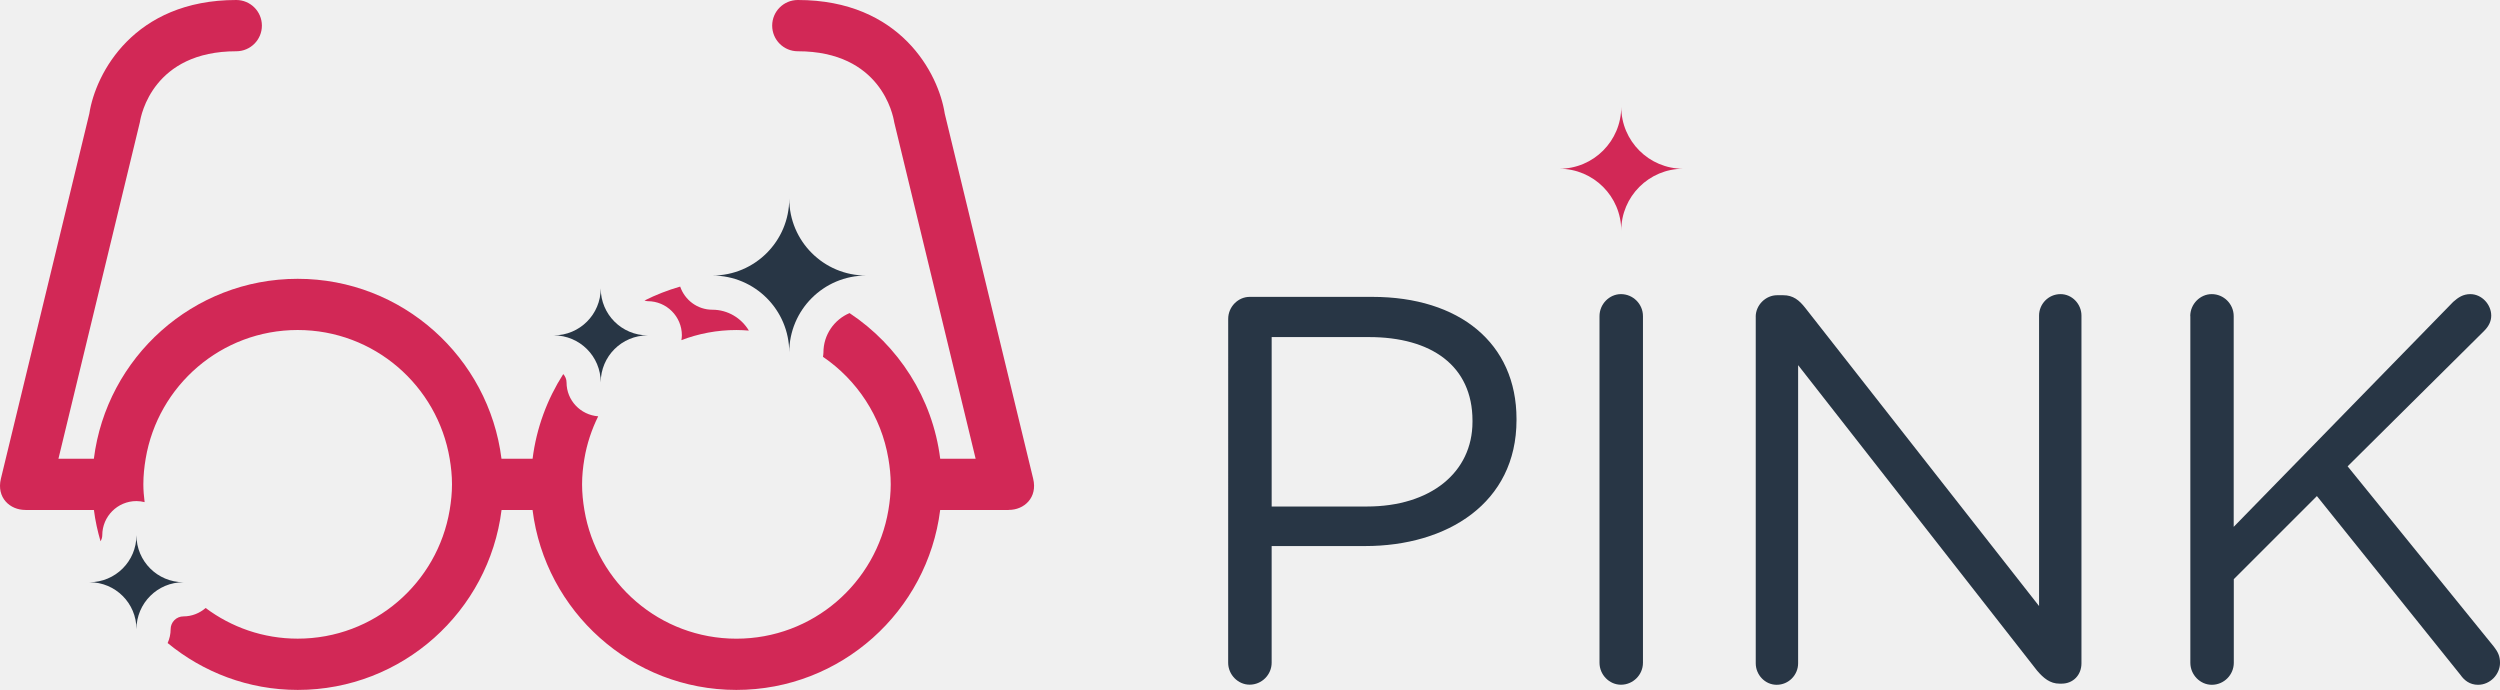
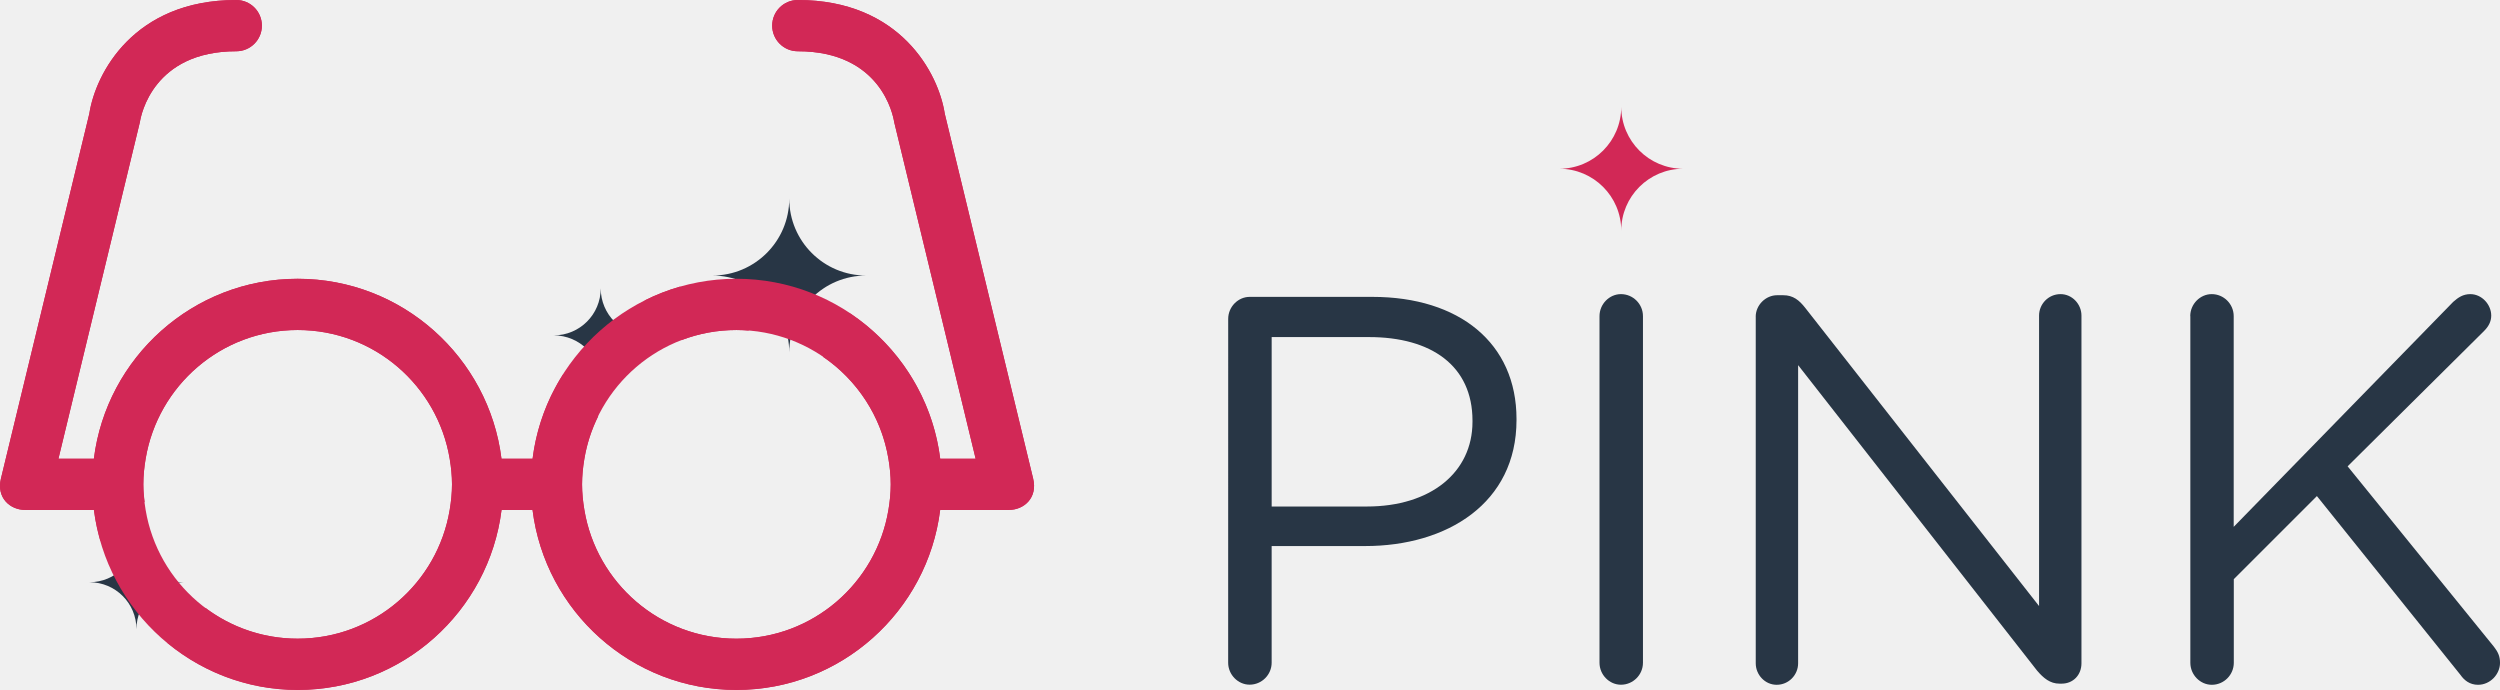
<svg xmlns="http://www.w3.org/2000/svg" version="1.1" id="Layer_2" x="0px" y="0px" width="146.3px" height="40.375px" viewBox="0 0 146.3 40.375" enable-background="new 0 0 146.3 40.375" xml:space="preserve">
-   <g>
+   <g class="logo__pink-footer">
    <path fill="#283645" d="M71.874,18.661c0-0.708,0.58-1.288,1.256-1.288h7.18c5.087,0,8.436,2.704,8.436,7.146v0.063 c0,4.86-4.057,7.373-8.854,7.373h-5.475v6.825c0,0.708-0.58,1.287-1.289,1.287c-0.676,0-1.256-0.58-1.256-1.287L71.874,18.661 L71.874,18.661z M79.988,29.641c3.734,0,6.182-1.996,6.182-4.959v-0.062c0-3.221-2.414-4.894-6.053-4.894h-5.699v9.917h5.57V29.641 z" />
    <path fill="#283645" d="M93.603,18.5c0-0.708,0.579-1.288,1.255-1.288c0.709,0,1.288,0.58,1.288,1.288v20.283 c0,0.708-0.579,1.287-1.288,1.287c-0.676,0-1.255-0.579-1.255-1.287V18.5z" />
    <path fill="#283645" d="M102.744,18.532c0-0.676,0.58-1.256,1.256-1.256h0.354c0.58,0,0.935,0.29,1.288,0.74l13.684,17.45V18.468 c0-0.676,0.547-1.256,1.256-1.256c0.676,0,1.225,0.58,1.225,1.256v20.349c0,0.677-0.48,1.19-1.158,1.19h-0.129 c-0.548,0-0.936-0.321-1.318-0.772l-13.976-17.867v17.449c0,0.677-0.547,1.257-1.257,1.257c-0.676,0-1.223-0.58-1.223-1.257V18.532 H102.744z" />
    <path fill="#283645" d="M128.173,18.5c0-0.708,0.58-1.288,1.257-1.288c0.708,0,1.286,0.58,1.286,1.288v12.331l12.848-13.168 c0.29-0.257,0.579-0.451,0.998-0.451c0.676,0,1.225,0.612,1.225,1.256c0,0.354-0.162,0.644-0.42,0.901l-7.984,7.92l8.564,10.561 c0.225,0.291,0.354,0.547,0.354,0.936c0,0.676-0.577,1.288-1.285,1.288c-0.482,0-0.807-0.259-1.03-0.58l-8.401-10.464l-4.863,4.861 v4.895c0,0.708-0.578,1.288-1.286,1.288c-0.677,0-1.257-0.58-1.257-1.288V18.5H128.173z" />
  </g>
-   <path fill="#D22856" d="M98.498,9.875c-2.002,0-3.623-1.623-3.623-3.624c0,2.001-1.623,3.624-3.625,3.624 c2.002,0,3.625,1.623,3.625,3.624C94.875,11.498,96.496,9.875,98.498,9.875z" />
-   <g>
+   <path class="logo__point" fill="#D22856" d="M98.498,9.875c-2.002,0-3.623-1.623-3.623-3.624c0,2.001-1.623,3.624-3.625,3.624 c2.002,0,3.625,1.623,3.625,3.624C94.875,11.498,96.496,9.875,98.498,9.875z" />
+   <g class="logo__glasses-point">
    <path fill="#D22856" d="M43.094,19.313c0.246,0,0.489,0.014,0.73,0.033c-0.437-0.728-1.227-1.221-2.136-1.221 c-0.877,0-1.614-0.568-1.884-1.354c-0.727,0.208-1.425,0.482-2.089,0.816c0.062,0.017,0.122,0.038,0.188,0.038c1.104,0,2,0.896,2,2 c0,0.096-0.015,0.188-0.028,0.281C40.875,19.524,41.959,19.313,43.094,19.313z" />
    <path fill="#D22856" d="M60.462,28.016c-0.002-0.009-5.175-21.365-5.175-21.365C54.926,4.303,52.694,0,46.688,0 c-0.829,0-1.5,0.671-1.5,1.5s0.671,1.5,1.5,1.5c4.856,0,5.575,3.729,5.639,4.143l4.767,19.701h-2.073 c-0.445-3.557-2.453-6.628-5.305-8.522c-0.897,0.379-1.529,1.269-1.529,2.303c0,0.088-0.015,0.171-0.026,0.256 c1.991,1.358,3.415,3.489,3.829,5.965c0.082,0.488,0.135,0.987,0.135,1.5c0,0.512-0.053,1.012-0.135,1.5 c-0.716,4.271-4.421,7.53-8.896,7.53c-4.475,0-8.181-3.259-8.896-7.53c-0.082-0.488-0.135-0.988-0.135-1.5 c0-0.513,0.053-1.012,0.135-1.5c0.147-0.879,0.427-1.712,0.808-2.484c-1.034-0.077-1.852-0.932-1.852-1.984 c0-0.189-0.077-0.357-0.192-0.488c-0.938,1.469-1.569,3.149-1.795,4.957h-1.82c-0.741-5.927-5.802-10.531-11.927-10.531 S6.235,20.917,5.493,26.844H3.42L8.187,7.143C8.25,6.729,8.97,3,13.826,3c0.829,0,1.5-0.671,1.5-1.5S14.655,0,13.826,0 C7.82,0,5.588,4.303,5.227,6.651c0,0-5.173,21.356-5.175,21.365c-0.266,1.109,0.531,1.826,1.426,1.826 c0.012,0,0.023,0.004,0.036,0.004h3.982c0.079,0.629,0.215,1.237,0.387,1.831c0.059-0.106,0.102-0.224,0.102-0.354 c0-1.104,0.896-2,2-2c0.166,0,0.324,0.024,0.478,0.062c-0.043-0.343-0.074-0.688-0.074-1.042c0-0.512,0.053-1.011,0.135-1.5 c0.715-4.271,4.421-7.531,8.896-7.531s8.18,3.26,8.896,7.531c0.082,0.489,0.135,0.988,0.135,1.5s-0.053,1.012-0.135,1.5 c-0.715,4.272-4.421,7.531-8.896,7.531c-2.022,0-3.883-0.67-5.386-1.794c-0.35,0.302-0.8,0.491-1.299,0.491 c-0.413,0-0.749,0.336-0.749,0.748c0,0.289-0.065,0.563-0.176,0.812c2.075,1.708,4.722,2.743,7.614,2.743 c6.125,0,11.185-4.604,11.927-10.529h1.814c0.742,5.926,5.802,10.529,11.927,10.529s11.186-4.604,11.927-10.529H59 c0.012,0,0.023-0.005,0.036-0.005C59.931,29.842,60.728,29.125,60.462,28.016z" />
  </g>
  <g>
-     <g>
+     <g class="logo__glasses-point">
      <path fill="#283645" d="M50.686,16.125c-2.485,0-4.499-2.014-4.499-4.499c0,2.485-2.014,4.499-4.499,4.499 c2.485,0,4.499,2.014,4.499,4.499C46.187,18.139,48.2,16.125,50.686,16.125z" />
    </g>
  </g>
  <g>
-     <g>
+     <g class="logo__glasses-point">
      <path fill="#283645" d="M37.904,19.626c-1.519,0-2.749-1.23-2.749-2.749c0,1.519-1.23,2.749-2.749,2.749 c1.519,0,2.749,1.229,2.749,2.749C35.155,20.855,36.386,19.626,37.904,19.626z" />
    </g>
  </g>
  <g>
-     <g>
+     <g class="logo__glasses-point">
      <path fill="#283645" d="M10.734,34.072c-1.519,0-2.749-1.23-2.749-2.75c0,1.52-1.23,2.75-2.749,2.75 c1.519,0,2.749,1.229,2.749,2.748C7.985,35.303,9.215,34.072,10.734,34.072z" />
    </g>
  </g>
+   <g class="logo__glasses-pink">
+     <path fill="#FFFFFF" d="M60.498,28.266" />
+     <path fill="#D22856" d="M60.462,28.016c-0.002-0.009-5.175-21.365-5.175-21.365C54.926,4.303,52.694,0,46.688,0 c-0.829,0-1.5,0.671-1.5,1.5s0.671,1.5,1.5,1.5c4.856,0,5.575,3.729,5.639,4.143l4.767,19.701h-2.073 c-0.742-5.927-5.802-10.531-11.927-10.531s-11.186,4.604-11.927,10.531h-1.82c-0.741-5.927-5.802-10.531-11.927-10.531 S6.235,20.917,5.493,26.844H3.42L8.187,7.143C8.25,6.729,8.97,3,13.826,3c0.829,0,1.5-0.671,1.5-1.5S14.655,0,13.826,0 C7.82,0,5.588,4.303,5.227,6.651c0,0-5.173,21.356-5.175,21.365c-0.266,1.109,0.531,1.826,1.426,1.826 c0.012,0,0.023,0.004,0.036,0.004h3.982c0.741,5.926,5.802,10.53,11.927,10.53s11.185-4.604,11.927-10.53h1.814 c0.742,5.926,5.802,10.53,11.927,10.53s11.186-4.604,11.927-10.53H59c0.012,0,0.023-0.004,0.036-0.004 C59.931,29.842,60.728,29.125,60.462,28.016z M26.315,29.844c-0.715,4.272-4.421,7.531-8.896,7.531s-8.18-3.259-8.896-7.531 c-0.082-0.488-0.135-0.988-0.135-1.5s0.053-1.011,0.135-1.5c0.715-4.271,4.421-7.531,8.896-7.531s8.18,3.26,8.896,7.531 c0.082,0.489,0.135,0.988,0.135,1.5S26.397,29.355,26.315,29.844z M51.99,29.844c-0.716,4.272-4.421,7.531-8.896,7.531 c-4.475,0-8.181-3.259-8.896-7.531c-0.082-0.488-0.135-0.988-0.135-1.5s0.053-1.011,0.135-1.5c0.716-4.271,4.421-7.531,8.896-7.531 c4.475,0,8.181,3.26,8.896,7.531c0.082,0.489,0.135,0.988,0.135,1.5S52.072,29.355,51.99,29.844z" />
+   </g>
</svg>
